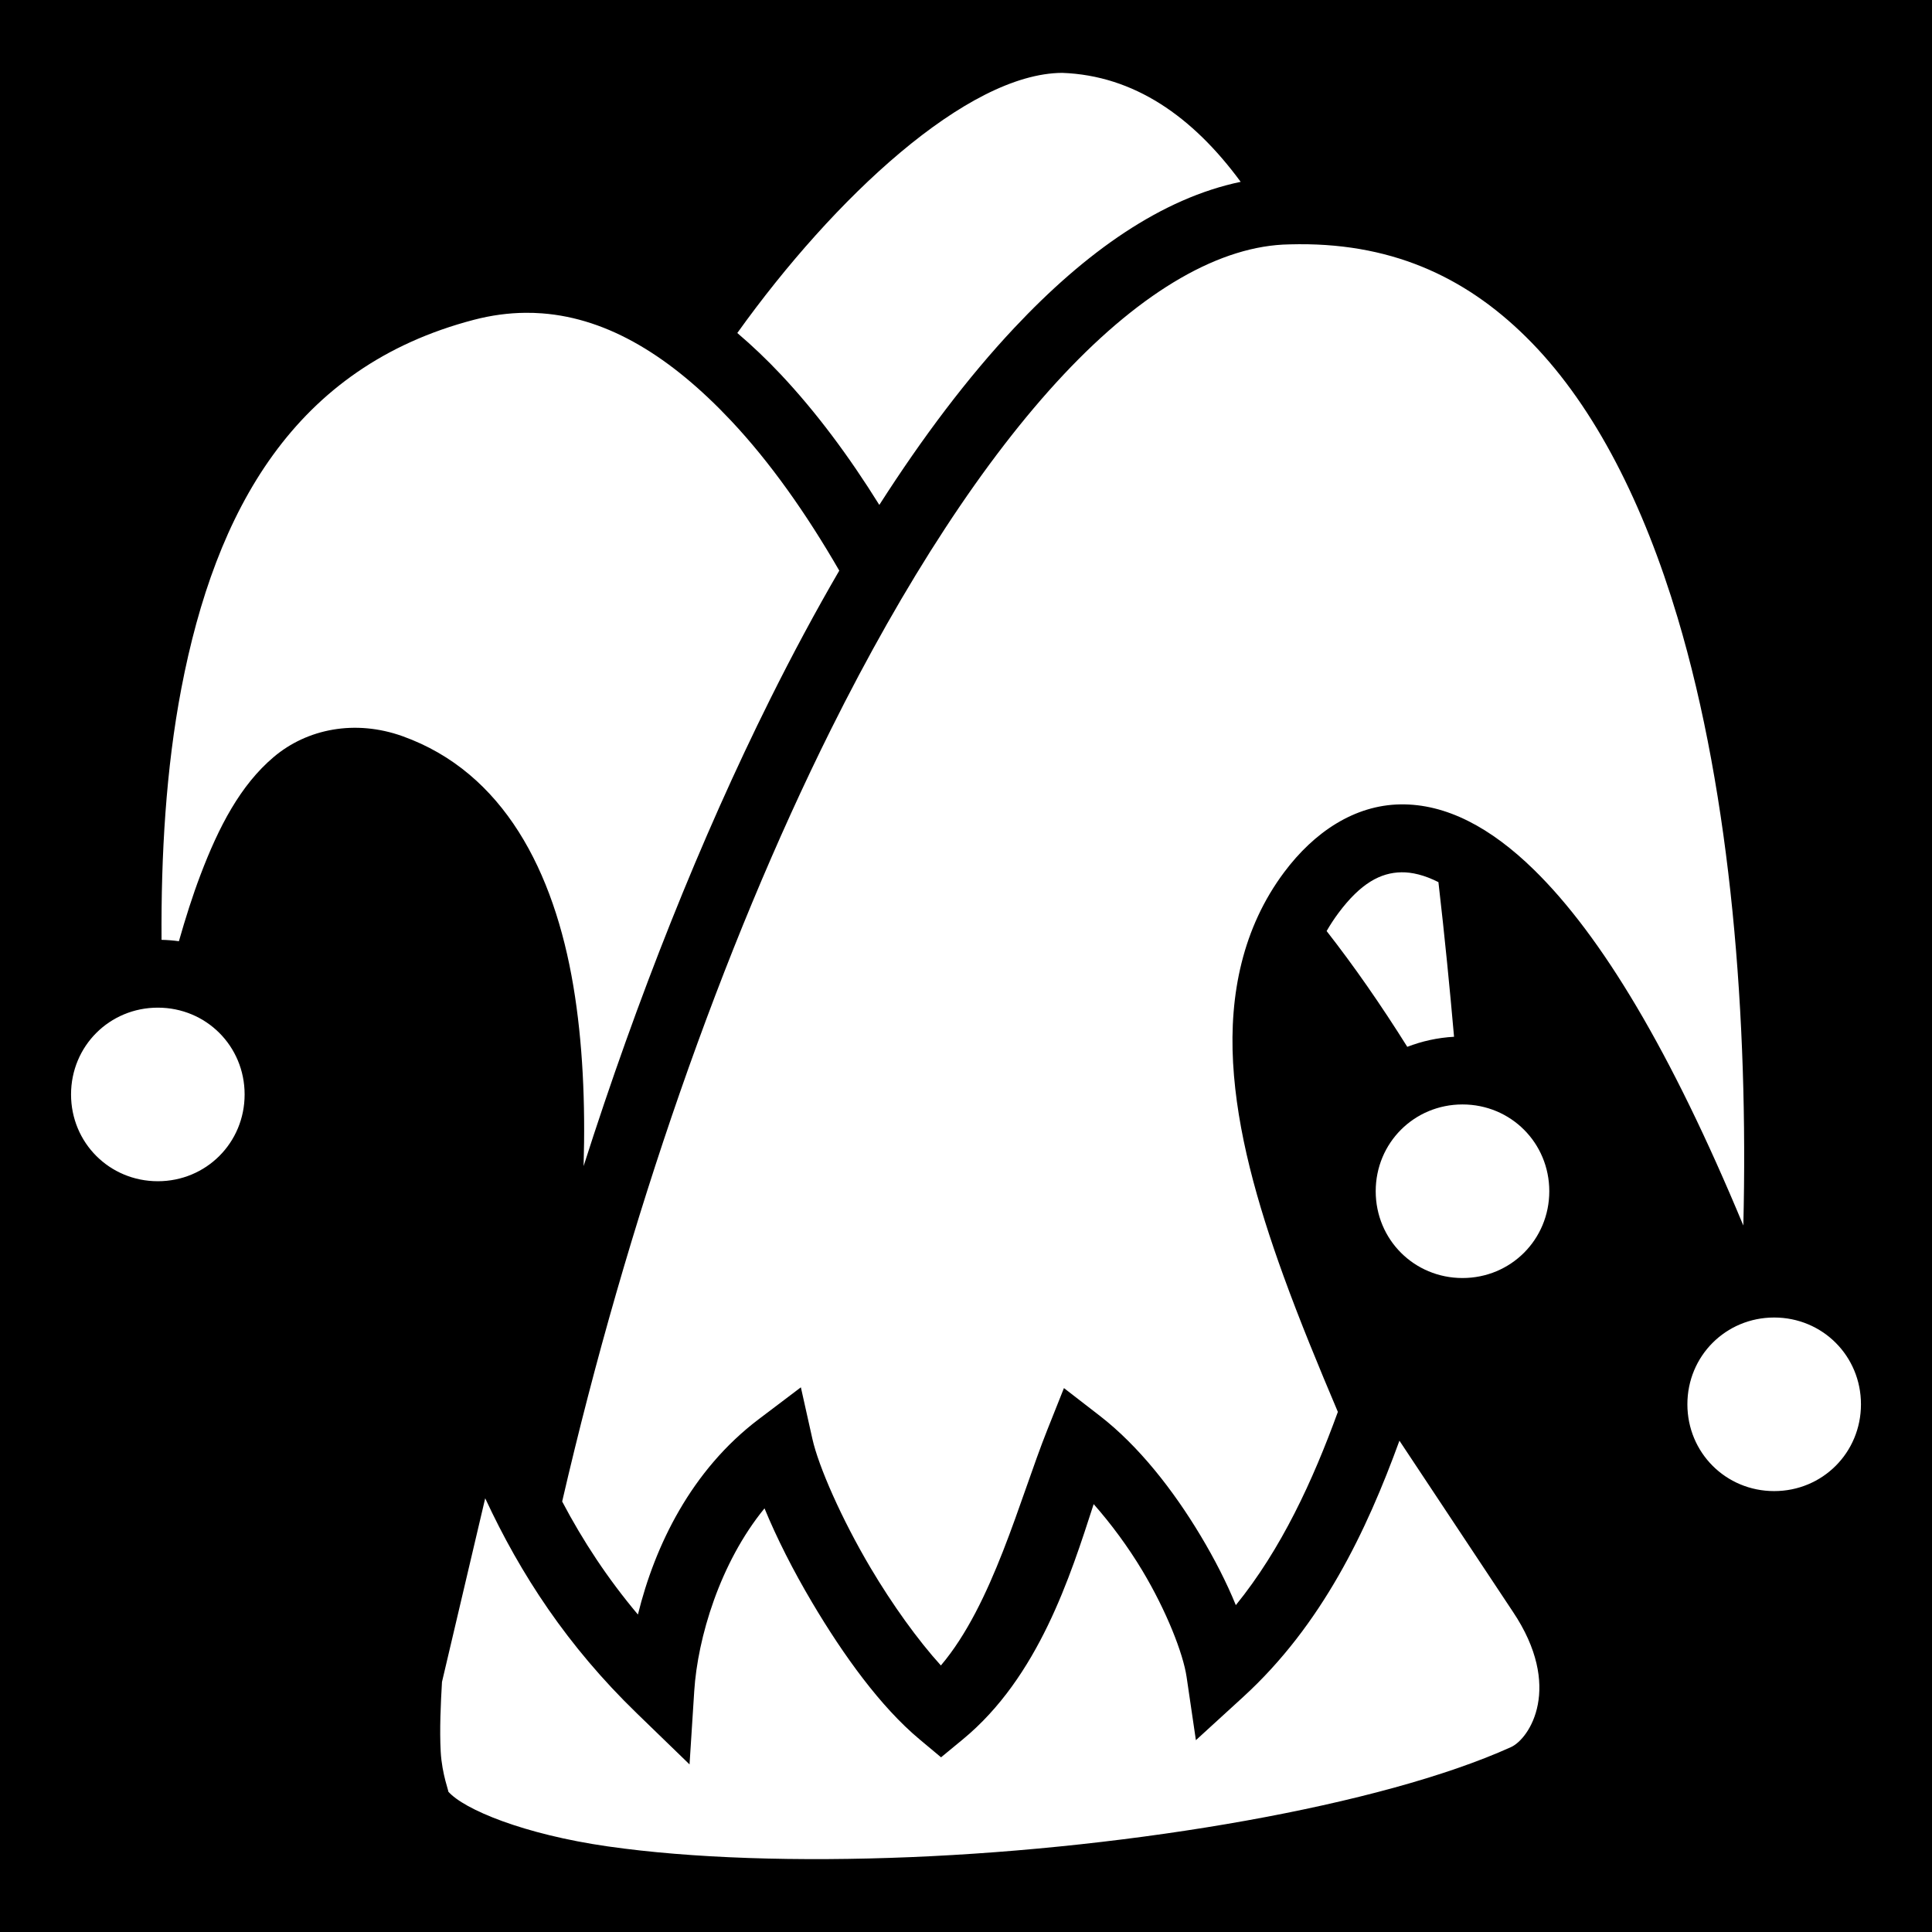
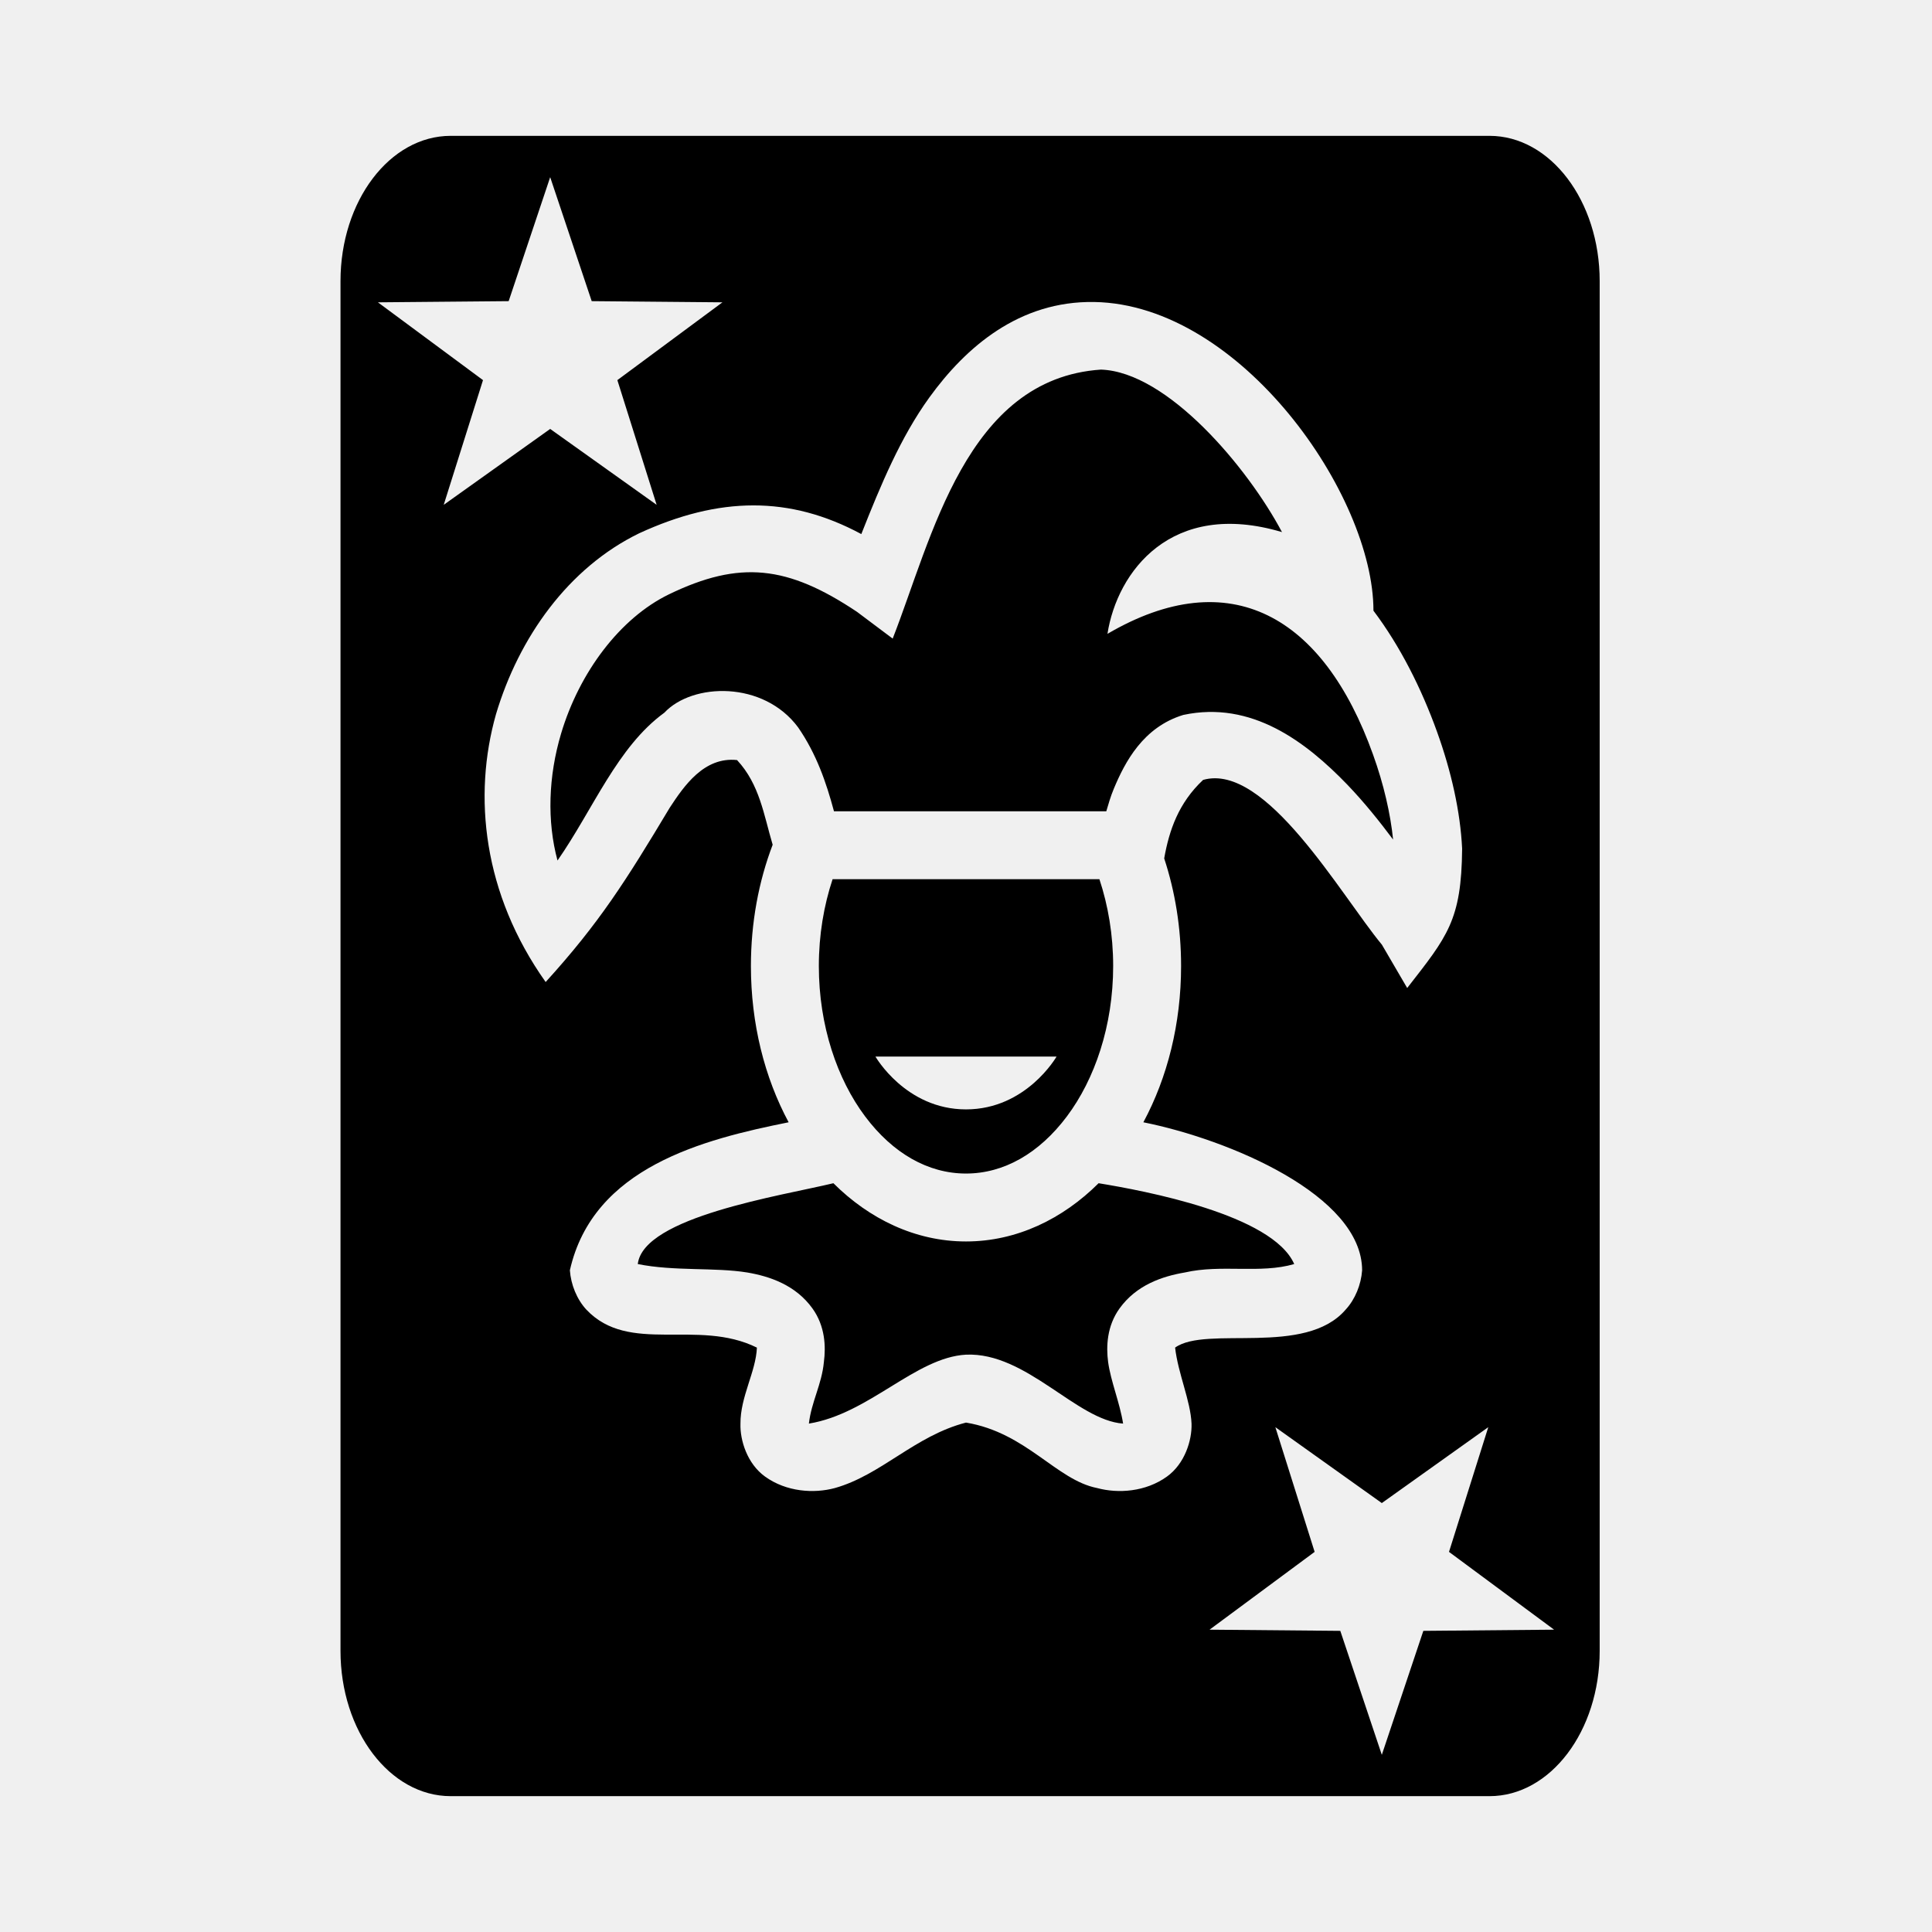
<svg xmlns="http://www.w3.org/2000/svg" viewBox="0 0 512 512">
-   <path d="M0 0h512v512H0z" />
-   <path fill="#fff" d="M281.49 19.312c-25.16.153-60.41 33.046-86.097 68.937 3.964 3.373 7.804 7.028 11.492 10.948 9.436 10.03 18.148 21.76 26.144 34.612 11.52-18.005 23.463-33.81 35.724-46.87 19.07-20.313 39.165-34.398 60.04-38.75-12.726-17.32-28.263-28.186-47.304-28.878zm62.834 45.406c-.83.004-1.664.017-2.506.04l-.062.003-.063.003c-18.105.263-38.738 12.047-59.816 34.498-21.08 22.452-42.23 55.034-61.672 94.063-28.845 57.905-53.972 129.98-71.225 204.586 5.495 10.445 12.004 20.354 20.075 29.96 4.482-18.25 14.135-38.246 32.02-51.773l11.165-8.445 3.05 13.664c1.618 7.257 7.71 21.177 15.42 34.185 5.756 9.713 12.564 19.186 18.634 25.864 13.73-16.182 20.832-43.925 28.193-62.412l4.42-11.097 9.45 7.308c10.392 8.04 19.526 19.733 26.765 31.813 3.71 6.193 6.887 12.395 9.336 18.402 12.077-14.887 20.38-32.92 27.04-51.215-5.102-12.048-10.1-24.147-14.43-36.09-6.996-19.307-12.32-38.26-13.337-56.4-1.015-18.14 2.522-35.792 13.533-50.525 7.97-10.666 18.658-17.79 30.794-17.98 12.137-.187 23.963 6.146 35.348 17.265 18.01 17.59 36.405 48.284 55.545 94.338 1.338-54.69-3.184-113.508-17.436-161.142-8.99-30.052-21.805-55.49-38.615-72.785-16.285-16.753-35.92-26.245-61.626-26.125zm-205.11 18.18c-4.463.04-8.997.646-13.614 1.85-47.61 12.428-68.494 50.477-77.536 97.667-4.09 21.355-5.4 44.255-5.253 66.65 1.557.036 3.092.16 4.602.368 1.754-6.153 3.62-12.048 5.688-17.498 4.876-12.862 10.612-23.867 19.453-31.336 8.84-7.47 21.574-9.996 34.144-5.492 26.76 9.59 40.14 35.794 45.24 66.176 2.492 14.844 3.214 31.024 2.723 47.744 14.29-44.75 31.076-86.877 49.434-123.73 5.95-11.945 12.066-23.322 18.32-34.076-8.792-15.234-18.415-28.824-28.64-39.692-15.944-16.95-32.47-27.154-50.124-28.486-1.47-.11-2.95-.16-4.437-.146zm232.173 148.27c-5.544.085-10.803 2.923-16.655 10.753-1.167 1.564-2.213 3.172-3.164 4.817 7.204 9.21 14.374 19.512 21.377 30.682 3.887-1.5 8.052-2.428 12.393-2.665-1.107-12.588-2.46-26.452-4.14-40.98-3.758-1.902-7.04-2.65-9.81-2.608zm-329.56 35.87c-12.81 0-23 10.19-23 23s10.19 23 23 23c12.808 0 23-10.19 23-23s-10.192-23-23-23zm345.75 25.652c-12.808 0-23 10.19-23 23s10.192 23 23 23c12.81 0 23-10.19 23-23s-10.19-23-23-23zm82.597 56.465c-12.81 0-23 10.19-23 23s10.19 23 23 23 23-10.19 23-23-10.19-23-23-23zm-99.31 32.643c-8.713 23.945-20.526 48.82-41.428 67.93l-12.512 11.437-2.465-16.77c-.916-6.226-5.35-17.525-11.728-28.167-3.786-6.32-8.287-12.394-12.898-17.62-6.213 19.202-14.643 45.832-34.68 62.348l-5.763 4.75-5.73-4.787c-10.268-8.58-20.073-22.133-28.435-36.24-5.068-8.55-9.358-17.036-12.623-24.948-11.832 14.45-17.72 34.36-18.62 48.398l-1.246 19.457-14-13.568c-18.337-17.774-30.744-36.71-40.152-56.956l-11.453 48.67c-.337 5.734-.657 12.613-.34 18.48.332 6.097 2.332 10.952 1.98 10.55 4.148 4.767 20.086 11.37 42.304 14.553 22.218 3.185 50.507 4.065 80.176 2.844 59.338-2.44 124.766-13.612 159.164-29.15 4.968-2.245 13.87-15.99.5-35.91l-.014-.02z" />
+   <path d="M119.436 36c-16.126 0-29.2 17.237-29.2 38.5v363c0 21.263 13.074 38.5 29.2 38.5h275.298c16.126 0 29.198-17.237 29.198-38.5v-363c0-21.263-13.072-38.5-29.198-38.5zm26.369 10.951l11.002 32.856l34.648.312l-27.848 20.617l10.41 33.05l-28.212-20.114l-28.215 20.113L128 100.736L100.152 80.12l34.649-.312zM363.979 161.84c7.127 9.459 12.739 20.689 16.832 32.04c3.8 10.544 6.197 21.211 6.668 31.02c-.163 19.015-3.915 23.274-14.557 36.934l-6.703-11.48c-10.85-13.106-30.779-48.4-47.383-43.672c-6.521 6.11-8.996 13.37-10.313 20.802c2.898 8.8 4.477 18.43 4.477 28.516c0 15.293-3.615 29.54-9.996 41.416c22.643 4.537 57.927 19.332 57.973 39.223c-.27 3.783-1.835 7.68-4.362 10.42c-10.743 12.528-36.958 4.125-45.2 10.072c.796 6.947 4.112 14.118 4.355 20.174c.136 4.36-1.768 10.58-6.508 13.996c-5.67 4.087-12.968 4.551-18.52 3.045C279.94 392.226 272 379.649 256 377c-13.544 3.491-22.412 13.87-34.742 17.346c-5.552 1.506-12.85 1.042-18.52-3.045c-4.74-3.417-6.644-9.636-6.508-13.996c-.058-7.142 4.107-13.794 4.356-20.174c-15.741-7.788-33.816 1.97-45.201-10.072c-2.527-2.74-4.093-6.637-4.362-10.42c6.146-27.341 35.374-34.684 57.973-39.223C202.615 285.54 199 271.293 199 256c0-11.489 2.047-22.385 5.764-32.135c-2.357-7.923-3.441-15.988-9.438-22.441c-8.758-.925-14.079 6.897-17.842 12.63c-11.683 19.5-18.718 30.606-32.88 46.192c-16.604-23.4-19.314-49.29-13.157-70.988c6.065-20.331 19.17-38.798 37.926-47.924c21.216-9.766 39.872-10.03 58.885.203c5.163-13.053 10.4-25.65 18.035-36.209c9.625-13.31 23.8-25.631 43.707-25.295c38.8.656 73.993 51.156 73.979 81.807m-72.22-63.893c-35.759 2.409-44.771 44.746-55.189 71.29l-9.447-7.087c-18.428-12.31-31.076-13.732-49.875-4.63c-12.924 6.288-23.701 20.62-28.553 36.882c-3.38 11.329-3.765 23.225-.949 33.645c9.45-13.549 15.806-30.08 28.317-39.178c7.486-7.975 26.27-8.498 35.45 3.897c4.838 7.02 7.437 14.54 9.5 22.234h72.165c.592-1.944 1.067-3.762 2.017-6.033c2.956-7.064 7.765-16.266 18.395-19.504c18.09-3.862 32.494 7.106 43.498 18.514c4.517 4.717 8.492 9.696 12.098 14.517c-.69-6.798-2.477-14.651-5.31-22.508c-13.127-36.707-37.889-51.031-70.386-32.011c2.556-16.423 16.87-35.72 46.25-26.962c-9.094-17.135-30.355-42.471-47.98-43.066zM220.644 233c-2.31 6.965-3.643 14.753-3.643 23c0 15.85 4.892 30.032 12.26 39.855C236.628 305.68 245.988 311 256 311s19.372-5.32 26.74-15.145C290.108 286.032 295 271.85 295 256c0-8.247-1.334-16.035-3.643-23zM232 280h48s-8 14-24 14s-24-14-24-14m-11.14 33.566c-13.86 3.34-50.369 8.9-51.842 21.42c9.621 1.947 20.446.838 28.998 2.235c5.993 1.018 12.82 3.323 17.285 9.517c3.375 4.683 3.577 10.103 3.037 14.21c-.543 5.89-3.317 10.557-3.975 16.32c15.955-2.59 28.264-17.532 41.637-18.268c16-.702 29.313 17.402 41.637 18.268c-.893-5.59-3.262-11.158-3.975-16.32c-.54-4.107-.338-9.527 3.037-14.21c4.465-6.194 11.292-8.5 17.285-9.517c9.742-2.229 19.975.396 28.998-2.235c-5.77-13.125-39.813-19.454-51.841-21.42C281.665 323.01 269.45 329 256 329c-13.452 0-25.665-5.991-35.14-15.434m117.122 64.649l28.213 20.113l28.215-20.113L384 411.264l27.848 20.617l-34.649.312l-11.004 32.856l-11.002-32.856l-34.648-.312l27.848-20.617z" />
</svg>
